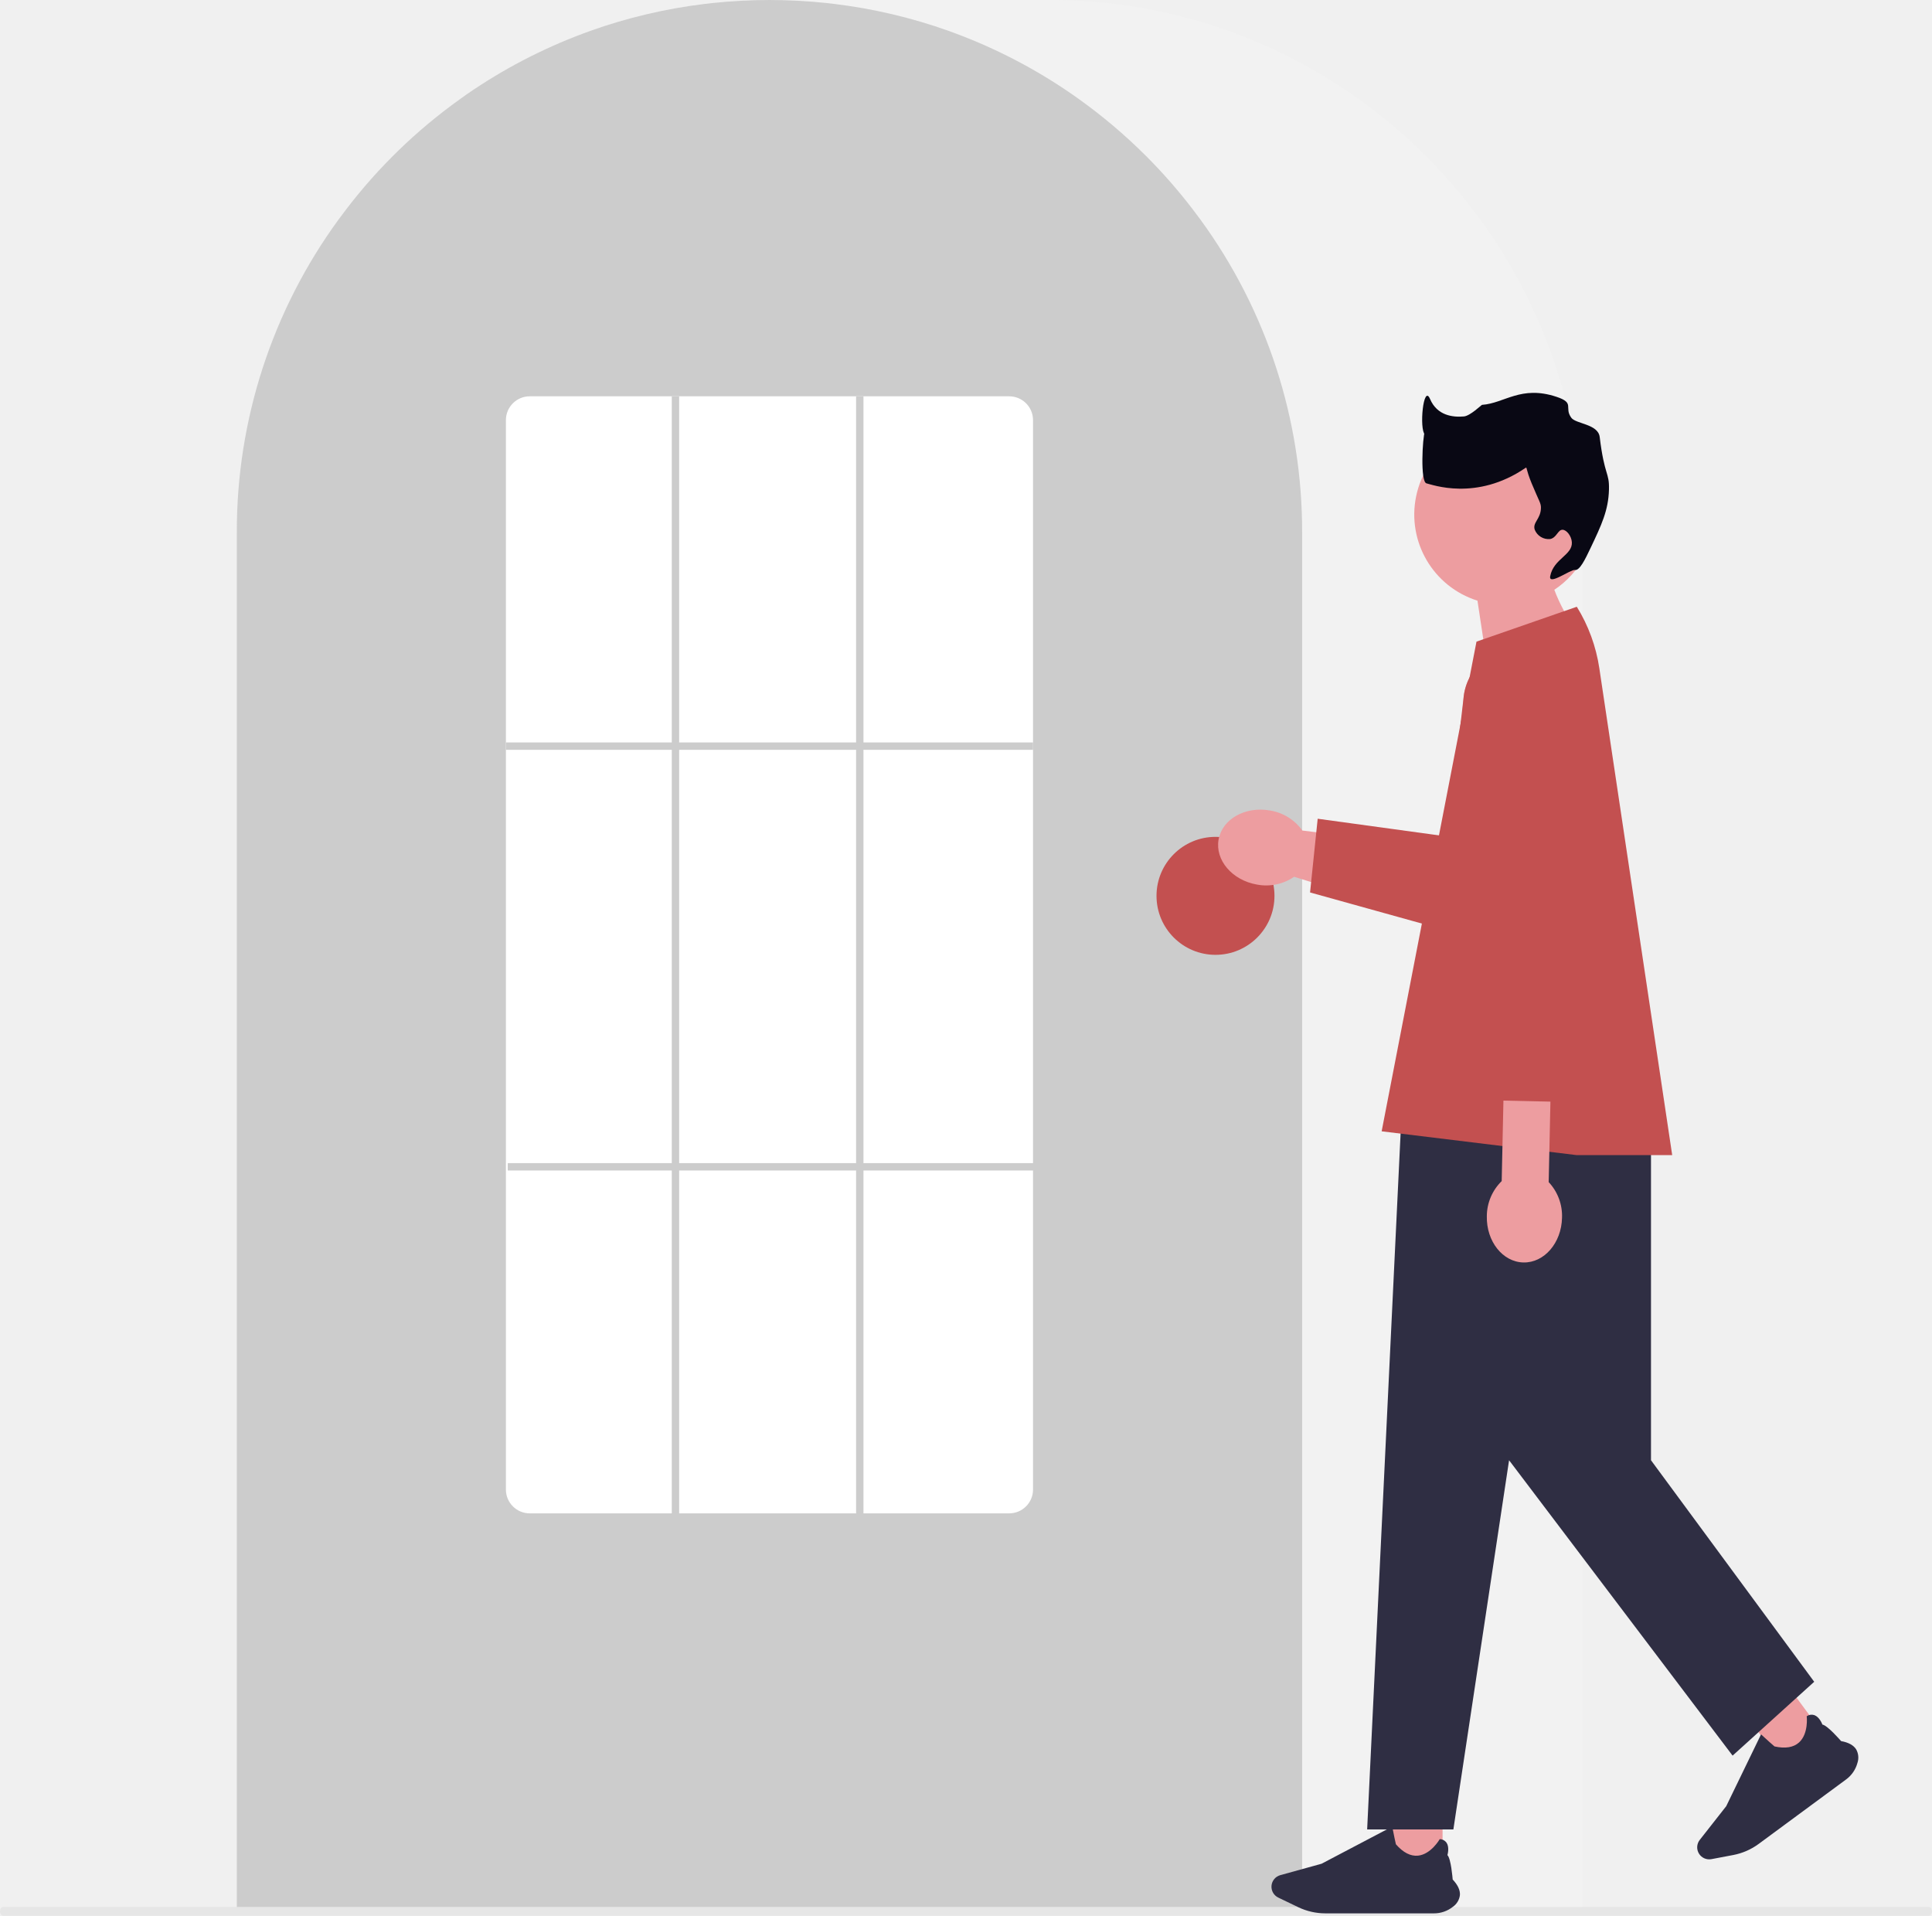
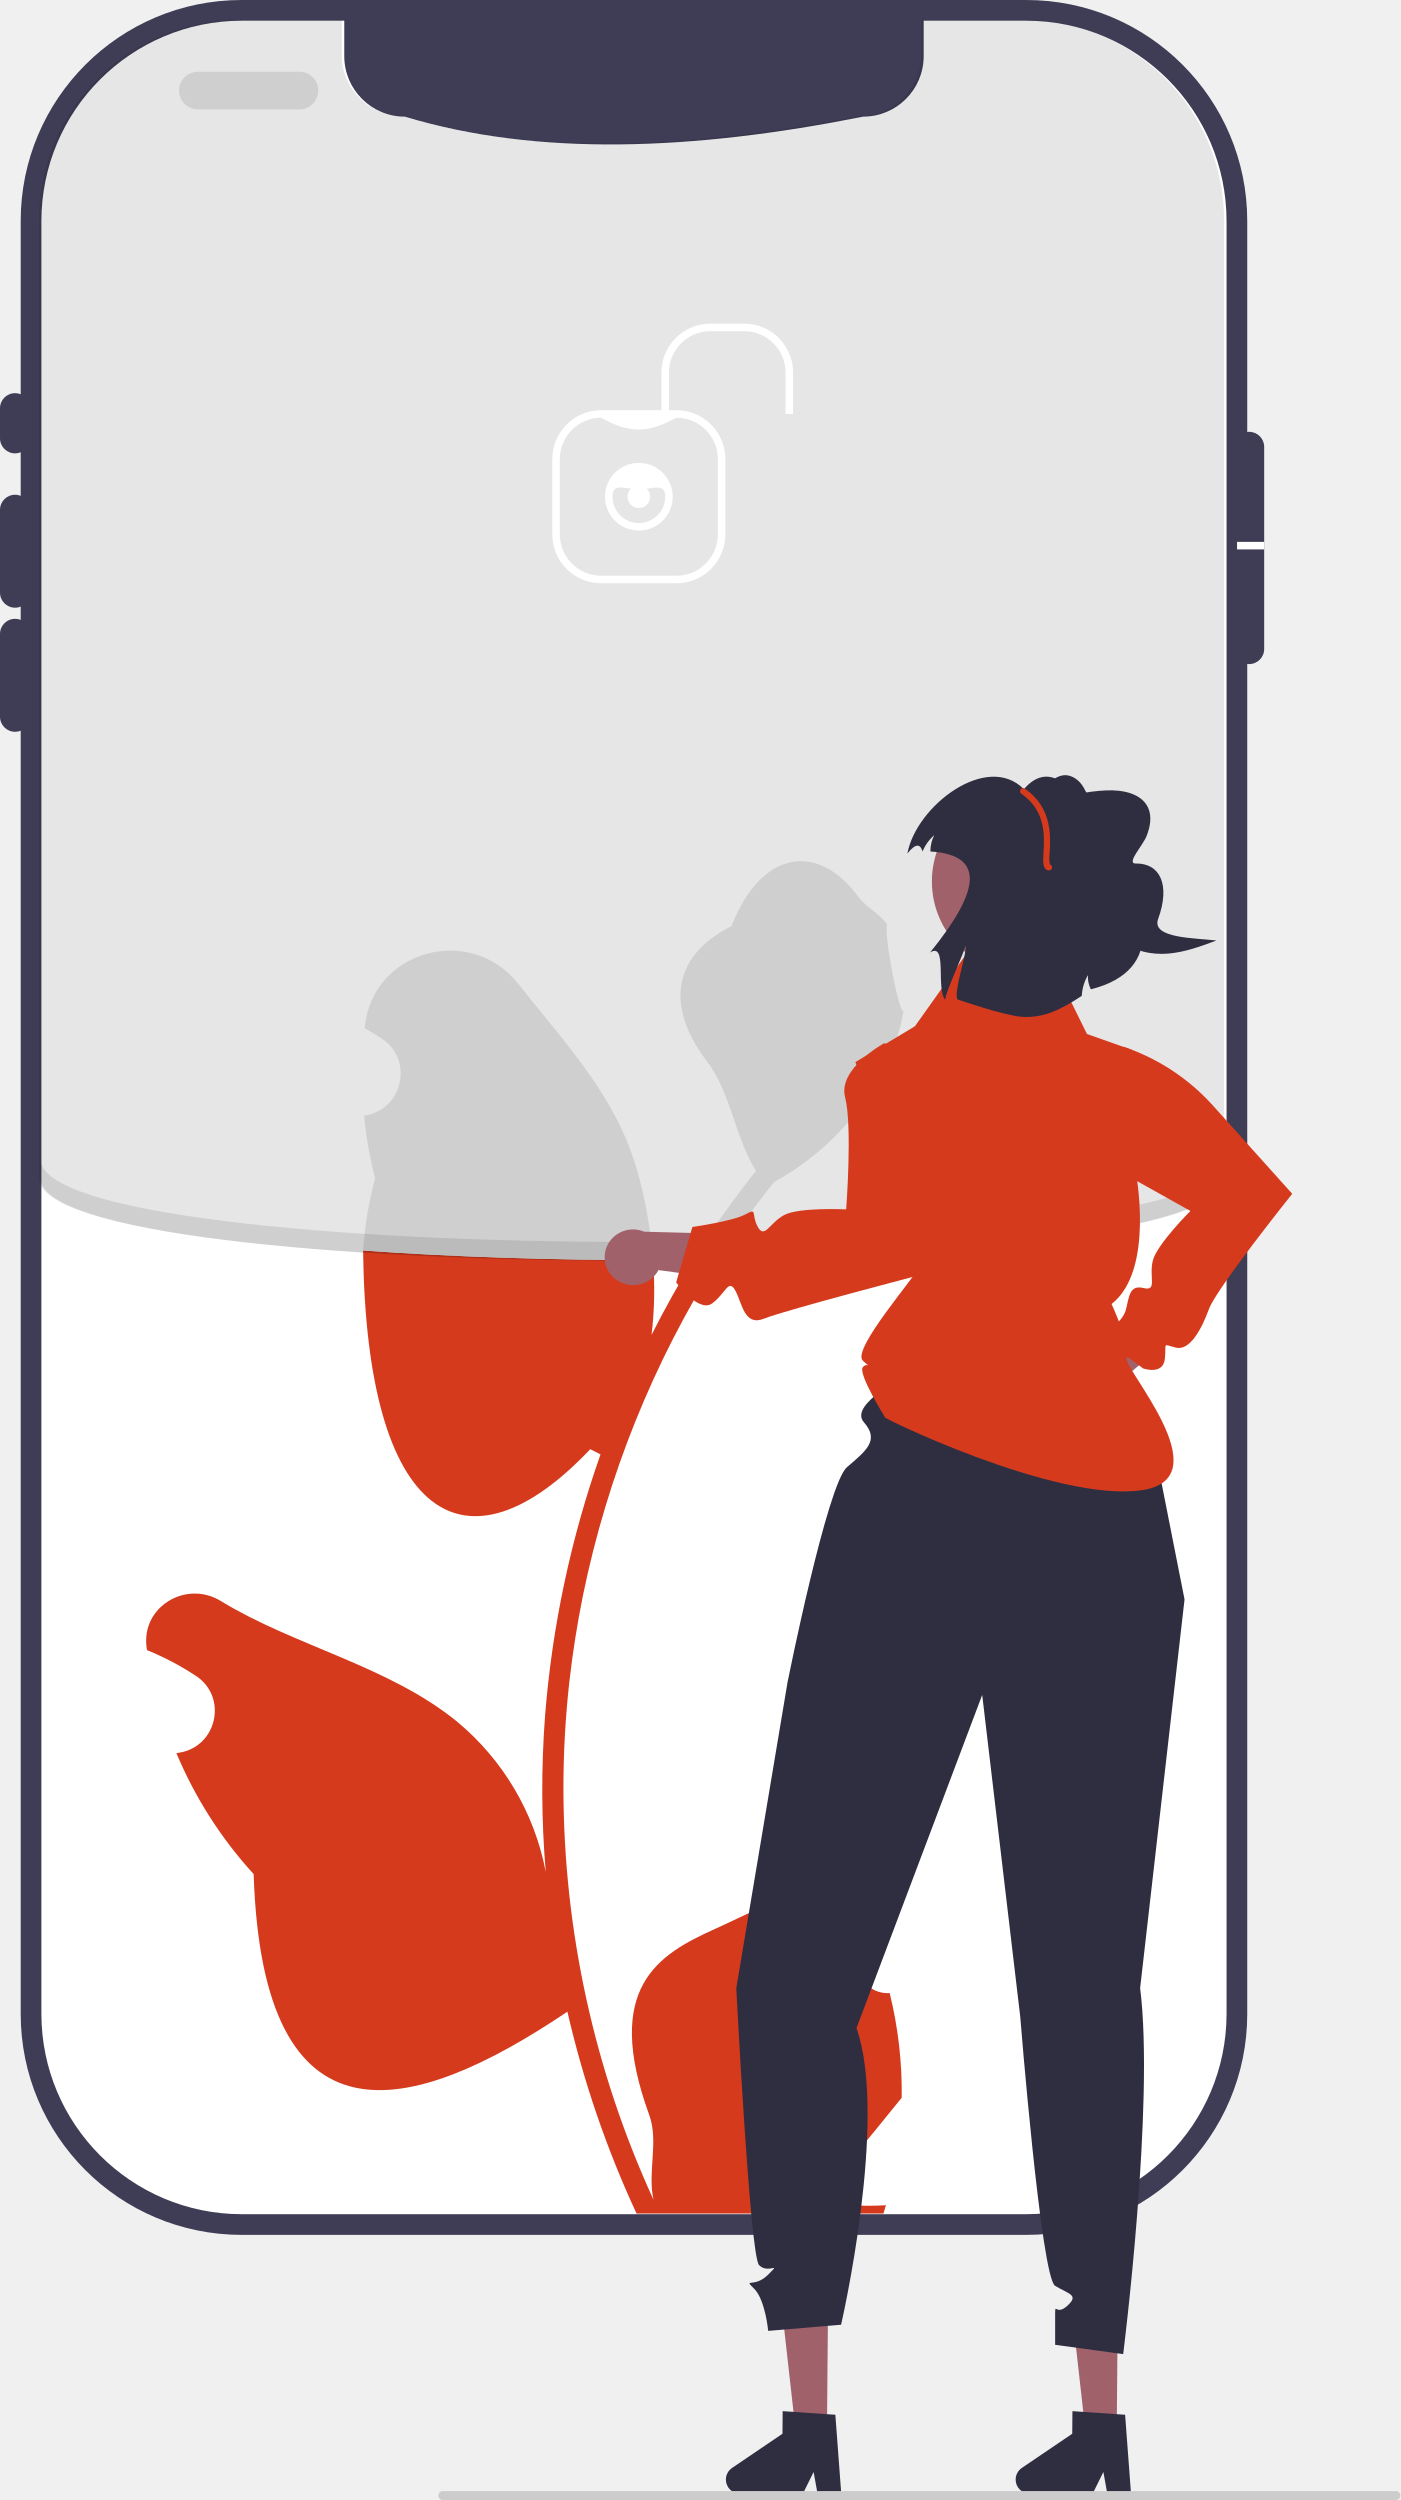
- <svg xmlns="http://www.w3.org/2000/svg" width="800.012" height="793.179" viewBox="0 0 800.012 793.179" role="img" artist="Katerina Limpitsouni" source="https://undraw.co/">
-   <g transform="translate(-571.203 -218.417)">
-     <path d="M981.632,982.127H424.5V410.494c0-121.619,98.944-220.563,220.563-220.563H761.069c121.619,0,220.563,98.944,220.563,220.563Z" transform="translate(244.764 28.486)" fill="#f2f2f2" />
-     <path d="M865.627,982.125H424.5V410.492a218.856,218.856,0,0,1,42.122-129.658c1.013-1.381,2.024-2.744,3.066-4.092a220.511,220.511,0,0,1,46.943-45.564c1.007-.733,2.018-1.453,3.044-2.173a220.046,220.046,0,0,1,48.039-25.123c1.009-.382,2.036-.765,3.063-1.133a219.832,219.832,0,0,1,47.484-11.2c1-.137,2.035-.244,3.065-.352a223.293,223.293,0,0,1,47.479,0c1.028.107,2.059.215,3.074.353a219.788,219.788,0,0,1,47.471,11.2c1.027.367,2.055.75,3.066,1.134A219.5,219.5,0,0,1,769.9,228.635c1.025.7,2.051,1.424,3.062,2.144a222.832,222.832,0,0,1,28.06,23.757,220.263,220.263,0,0,1,19.423,22.21c1.039,1.344,2.049,2.707,3.061,4.086a218.858,218.858,0,0,1,42.124,129.66Z" transform="translate(244.764 28.488)" fill="#ccc" />
-     <circle cx="24.422" cy="24.422" r="24.422" transform="translate(1050.098 564.909)" fill="#c35050" />
-     <path d="M1064.222,710.828H266.783c-.71,0-1.286-.814-1.286-1.817s.576-1.818,1.286-1.818h797.439c.71,0,1.286.814,1.286,1.818S1064.933,710.828,1064.222,710.828Z" transform="translate(305.707 300.768)" fill="#e6e6e6" />
-     <path d="M705.852,759.927H507.422a9.869,9.869,0,0,1-9.922-9.792V307.223a9.869,9.869,0,0,1,9.921-9.792H705.852a9.869,9.869,0,0,1,9.921,9.792V750.135a9.869,9.869,0,0,1-9.922,9.792Z" transform="translate(283.19 85.073)" fill="#fff" />
-     <rect width="218.274" height="3.053" transform="translate(780.69 525.816)" fill="#ccc" />
-     <rect width="218.274" height="3.053" transform="translate(781.453 699.995)" fill="#ccc" />
-     <rect width="3.053" height="464.023" transform="translate(849.378 382.505)" fill="#ccc" />
-     <rect width="3.053" height="464.023" transform="translate(925.697 382.505)" fill="#ccc" />
-     <g transform="translate(1075.599 381.07)">
-       <path d="M532.06,220.925a23,23,0,0,1-.621,5.294l-17.588,74.846a19.759,19.759,0,0,1-23.787,14.714l-70.488-21.872-3.442-1.063a20.41,20.41,0,0,1-15.462,3.21c-10.231-1.81-17.314-10.136-15.82-18.609s11-13.862,21.23-12.062a20.45,20.45,0,0,1,13.441,8.294l.052.01.179.032,61.352,7.589,5.157-62.226a22.937,22.937,0,0,1,45.8,1.842Z" transform="translate(-384.654 -92.478)" fill="#ed9da0" />
-       <path d="M523.778,220.925a23,23,0,0,1-.621,5.294l-14.431,78a19.759,19.759,0,0,1-23.787,14.714l-70.488-19.6,3.158-30.523h0l53.679,7.368,6.694-57.1a22.937,22.937,0,0,1,45.8,1.842Z" transform="translate(-376.371 -92.478)" fill="#c35050" />
-       <rect width="21.152" height="21.152" transform="translate(221.929 552.023) rotate(-36.399)" fill="#ed9da0" />
-       <path d="M601.519,570.531l-36.191,26.681a25.93,25.93,0,0,1-10.5,4.579l-9.036,1.712a4.978,4.978,0,0,1-4.842-7.965l10.957-13.956,14.423-29.737.083.076c2.085,1.906,5.251,4.772,5.488,4.912,4.454.986,7.875.432,10.167-1.646,4-3.624,3.193-10.733,3.184-10.8l-.007-.055.047-.028a3.561,3.561,0,0,1,3.119-.427c2.082.76,3.168,3.492,3.324,3.911,2.032.285,7.318,6.345,7.743,6.836,3.041.551,5.135,1.693,6.223,3.393a6.917,6.917,0,0,1,.548,5.635A12.556,12.556,0,0,1,601.519,570.531Z" transform="translate(-341.504 3.596)" fill="#2f2e43" />
-       <rect width="21.152" height="21.152" transform="translate(71.799 589.151)" fill="#ed9da0" />
-       <path d="M469.188,615.868H424.225a25.933,25.933,0,0,1-11.168-2.545l-8.289-3.984a4.978,4.978,0,0,1,.829-9.284l17.1-4.732,29.255-15.377.022.111c.547,2.771,1.395,6.957,1.5,7.211,3,3.437,6.082,5.021,9.16,4.708,5.369-.544,8.938-6.744,8.974-6.807l.027-.048.055.006a3.561,3.561,0,0,1,2.764,1.507c1.225,1.847.478,4.691.355,5.12,1.467,1.435,2.125,9.45,2.176,10.1,2.121,2.248,3.129,4.409,3,6.424a6.918,6.918,0,0,1-2.9,4.861,12.557,12.557,0,0,1-7.893,2.733Z" transform="translate(-379.847 13.676)" fill="#2f2e43" />
-       <path d="M550.486,317.714H449.111L432.951,654.023h35.7l23.066-152.868,92.559,122.294,33.792-30.574-67.584-91.721Z" transform="translate(-371.229 -59.214)" fill="#2f2e43" />
-       <path d="M522.94,162.995a37.361,37.361,0,1,0-48.555,35.653l7.223,47.733,36.82-30.683s-7.954-10.131-12.22-21.556A37.321,37.321,0,0,0,522.94,162.995Z" transform="translate(-366.985 -112.605)" fill="#ed9da0" />
-       <path d="M524.276,281.639l16.557,48.79-93.675-1.053,13.967-44.58Z" transform="translate(-367.28 -69.241)" fill="#ed9da0" />
-       <path d="M518.46,184.739l-41.541,14.442L437.647,401.925l80.814,9.867h39.5l-30.18-201.615a67.286,67.286,0,0,0-9.323-25.438h0Z" transform="translate(-369.923 -96.176)" fill="#c35050" />
-       <path d="M497.342,378.487l.723-33.325-19.458-.422-.723,33.325a20.428,20.428,0,0,0-6.155,14.543c-.225,10.388,6.561,18.96,15.158,19.147s15.749-8.083,15.974-18.471a20.428,20.428,0,0,0-5.519-14.8Z" transform="translate(-360.452 -51.702)" fill="#ed9da0" />
-       <path d="M421.883,197.209c1.943.331,4.223-4.377,6.4-8.963,4.562-9.6,7.462-15.7,7.682-24.328.188-7.352-1.854-5.422-3.841-21.767-.655-5.391-9.865-5.381-11.74-7.941-3.166-4.324,1.692-6.107-6.186-8.7-14.756-4.865-21.428,2.693-30.8,3.344-.237.016-4.882,4.56-7.477,4.795-4.546.412-11.1-.3-14.043-7.222-2.749-6.476-4.57,12.448-2.113,14.789a49.753,49.753,0,0,1,5.776,7.342c.1.411-4.331-12.944-5.776-8.99-1.04,2.845-1.991,21.244.654,21.794,2.212.46,20.594,7.52,40.974-6.4.723-.494.04.294,2.561,6.4,3.179,7.7,3.9,8.121,3.841,10.243-.12,4.593-3.569,5.946-2.561,8.963a6.2,6.2,0,0,0,6.4,3.841c2.7-.558,3.165-3.9,5.122-3.841,1.676.051,3.664,2.575,3.841,5.122.373,5.366-7.571,6.842-8.963,14.085-.786,4.088,8.458-2.865,10.243-2.561Z" transform="translate(-274.113 -123.882)" fill="#090814" />
-     </g>
-   </g>
+ <svg xmlns="http://www.w3.org/2000/svg" width="372.193" height="664.464" viewBox="0 0 372.193 664.464" role="img" artist="Katerina Limpitsouni" source="https://undraw.co/">
+   <rect x="5.5" width="326" height="594" rx="58.728" fill="#3f3d56" />
+   <path d="M739.904,176.5v476.54a53.292,53.292,0,0,1-53.23,53.23h-208.54a53.292,53.292,0,0,1-53.23-53.23v-476.54a53.292,53.292,0,0,1,53.23-53.23h27.27v9.42a16.081,16.081,0,0,0,16.08,16.08c35.305,10.665,76.747,9,121.84,0a16.081,16.081,0,0,0,16.08-16.08v-9.42h27.27A53.292,53.292,0,0,1,739.904,176.5Z" transform="translate(-413.9033 -117.768)" fill="#fff" />
+   <path d="M417.903,238.268a4.005,4.005,0,0,1-4-4v-8a4,4,0,1,1,8,0v8A4.005,4.005,0,0,1,417.903,238.268Z" transform="translate(-413.9033 -117.768)" fill="#3f3d56" />
+   <path d="M417.903,279.289a4.005,4.005,0,0,1-4-4l0-22.021a4,4,0,1,1,8,0l0,22.021A4.005,4.005,0,0,1,417.903,279.289Z" transform="translate(-413.9033 -117.768)" fill="#3f3d56" />
+   <path d="M417.903,312.268a4.005,4.005,0,0,1-4-4V286.247a4,4,0,0,1,8,0V308.268A4.005,4.005,0,0,1,417.903,312.268Z" transform="translate(-413.9033 -117.768)" fill="#3f3d56" />
+   <path d="M745.905,232.54a3.997,3.997,0,0,0-4,3.99v53.74a4,4,0,0,0,8,0V236.53A4.003,4.003,0,0,0,745.905,232.54Z" transform="translate(-413.9033 -117.768)" fill="#3f3d56" />
+   <path d="M493.489,146.841h-27a5,5,0,0,1,0-10h27a5,5,0,0,1,0,10Z" transform="translate(-413.9033 -117.768)" fill="#e6e6e6" />
+   <path d="M650.362,647.495c-7.524.471-11.683-8.877-5.99-14.326.208-.828.358-1.423.566-2.251q-.112-.271-.225-.541c-7.609-18.144-23.017-7.958-40.943.152-14.785,6.689-29.687,15.404-17.321,49.336,2.597,7.128-.518,15.196,1.153,22.583A263.258,263.258,0,0,1,563.655,593.109a254.101,254.101,0,0,1,1.576-28.347q1.306-11.574,3.623-22.983a267.545,267.545,0,0,1,35.917-89.193q-3.296.044-6.602.071-5.95,9.715-11.089,19.891a100.252,100.252,0,0,0,.385-19.849c-26.731-.01-53.442-.865-77.058-2.565.896,72.379,27.613,87.472,60.376,52.807.917.47,1.812.941,2.729,1.388a273.582,273.582,0,0,0-14.726,69.302,259.474,259.474,0,0,0,.188,41.896q-.035-.247-.071-.494a68.565,68.565,0,0,0-23.407-39.591C517.484,560.646,492.036,555.197,472.603,543.303c-9.354-5.725-21.341,1.673-19.708,12.518q.039.26.079.519a75.332,75.332,0,0,1,8.445,4.069q2.341,1.321,4.584,2.804c8.521,5.635,5.576,18.844-4.52,20.402l-.229.035c-.165.024-.306.047-.47.071a111.645,111.645,0,0,0,20.536,32.157c2.409,74.338,41.522,64.752,83.369,36.58h.024a273.503,273.503,0,0,0,18.372,53.635h65.632c.235-.729.447-1.482.659-2.211a74.578,74.578,0,0,1-18.161-1.082c4.87-5.975,9.739-11.998,14.608-17.973a4.089,4.089,0,0,0,.306-.353c2.47-3.058,4.964-6.093,7.434-9.151l.001-.004a109.228,109.228,0,0,0-3.201-27.825Z" transform="translate(-413.9033 -117.768)" fill="#d63a1d" />
+   <path d="M580.427,420.796c-6.367-15.36-18.301-28.296-28.811-41.575-12.624-15.95-38.51-8.989-40.734,11.23q-.032.294-.063.587,2.342,1.321,4.584,2.804c8.521,5.635,5.576,18.844-4.52,20.402l-.229.035a111.551,111.551,0,0,0,2.94,16.679,101.224,101.224,0,0,0-3.19,19.177c23.616,1.7,50.328,2.555,77.058,2.565C586.598,440.943,583.984,429.367,580.427,420.796Z" transform="translate(-413.9033 -117.768)" fill="#e6e6e6" />
+   <path d="M649.141,401.33a54.06,54.06,0,0,0,4.917-14.773c-1.435.188-5.411-21.666-4.328-23.007-2-3.035-5.579-4.543-7.763-7.504-10.862-14.727-25.827-12.155-33.639,7.857-16.689,8.423-16.851,22.392-6.61,35.827,6.515,8.547,7.41,20.113,13.127,29.264-.588.753-1.2,1.482-1.788,2.235a263.619,263.619,0,0,0-16.886,24.429q3.306-.027,6.602-.071a259.313,259.313,0,0,1,16.894-23.675A70.871,70.871,0,0,0,649.141,401.33Z" transform="translate(-413.9033 -117.768)" fill="#e6e6e6" />
+   <path d="M739.242,176.284v254.54c0,29.35-315,29.35-315,0v-254.54a53.292,53.292,0,0,1,53.23-53.23h27.27v9.42a16.081,16.081,0,0,0,16.08,16.08c33.805,10.617,75.539,8.869,121.84,0a16.081,16.081,0,0,0,16.08-16.08v-9.42h27.27A53.292,53.292,0,0,1,739.242,176.284Z" transform="translate(-413.9033 -117.768)" opacity="0.1" />
+   <path d="M611.695,203.79h-9a13.014,13.014,0,0,0-13,13v10h-16a13.014,13.014,0,0,0-13,13v20a13.014,13.014,0,0,0,13,13h20a13.014,13.014,0,0,0,13-13v-20a13.014,13.014,0,0,0-13-13h-2v-10a11.012,11.012,0,0,1,11-11h9a11.012,11.012,0,0,1,11,11v11h2v-11A13.014,13.014,0,0,0,611.695,203.79Zm-7,36v20a11.012,11.012,0,0,1-11,11h-20a11.012,11.012,0,0,1-11-11v-20a11.012,11.012,0,0,1,11-11c9.469,5.509,14.686,2.66,20,0A11.012,11.012,0,0,1,604.695,239.79Z" transform="translate(-413.9033 -117.768)" fill="#fff" />
+   <path d="M583.695,258.79a9,9,0,1,0-9-9A9.01,9.01,0,0,0,583.695,258.79Zm0-11c3.86,0,7-1.86,7,2a7,7,0,1,1-14,0C576.695,245.93,579.835,247.79,583.695,247.79Z" transform="translate(-413.9033 -117.768)" fill="#fff" />
+   <circle cx="169.791" cy="132.022" r="3" fill="#fff" />
+   <rect x="328.791" y="144.022" width="7.21" height="2" fill="#fff" />
+   <path d="M424.695,425.843v5c0,29.35,315,29.35,315,0v-5C739.695,455.193,424.695,455.193,424.695,425.843Z" transform="translate(-413.9033 -117.768)" opacity="0.1" />
+   <path d="M702.922,497.386a7.665,7.665,0,0,0,6.019-8.835,7.353,7.353,0,0,0-.327-1.171l20.489-17.183-5.061-13.464-25.522,26.573a7.644,7.644,0,0,0-4.326,8.268,7.315,7.315,0,0,0,8.531,5.851h0Q702.824,497.407,702.922,497.386Z" transform="translate(-413.9033 -117.768)" fill="#a0616a" />
+   <path d="M712.57,395.996l-8.125,6.479s-9.71,17.653-2.75,21.315,28.598,15.838,28.598,15.838-8.943,8.902-9.997,13.226,1.28,8.166-2.426,7.261-3.811,2.04-4.716,5.746-6.931,7.119-6.931,7.119L717.742,481.48s5.332,1.883,5.769-2.591-.777-3.843,2.929-2.939,6.829-4.895,8.803-10.304S757.357,435.064,757.357,435.064l-21.071-23.448a55.998,55.998,0,0,0-23.716-15.619Z" transform="translate(-413.9033 -117.768)" fill="#d63a1d" />
+   <polygon points="296.815 645.673 288.426 645.602 284.713 612.491 297.094 612.596 296.815 645.673" fill="#a0616a" />
+   <path d="M683.848,776.78a3.755,3.755,0,0,0,3.718,3.783l16.679.139,2.92-5.918,1.072,5.949,6.293.057-1.589-21.217-2.189-.146-8.931-.616-2.881-.193-.051,6.003-13.398,9.087A3.749,3.749,0,0,0,683.848,776.78Z" transform="translate(-413.9033 -117.768)" fill="#2f2e41" />
+   <polygon points="219.799 645.673 211.411 645.602 207.697 612.491 220.078 612.596 219.799 645.673" fill="#a0616a" />
+   <path d="M606.833,776.78a3.755,3.755,0,0,0,3.718,3.783l16.679.139,2.92-5.918,1.072,5.949,6.293.057-1.589-21.217-2.189-.146-8.931-.616-2.881-.193-.051,6.003-13.398,9.087A3.749,3.749,0,0,0,606.833,776.78Z" transform="translate(-413.9033 -117.768)" fill="#2f2e41" />
+   <path d="M655.406,483.055s-16.108,7.935-11.908,12.711.748,7.477-4.486,11.964-15.771,57.04-15.771,57.04l-13.644,81.409s3.62,71.084,6.05,73.616,6.168-1.207,2.429,2.532-6.73.748-3.739,3.739,3.739,11.216,3.739,11.216l19.376-1.633s12.612-54.639,4.095-78.844l33.412-88.545,10.101,85.437s5.545,69.378,9.283,71.621,6.432,2.394,3.216,5.31-3.216-1.571-3.216,2.915v7.441l18.087,2.483s8.401-66.511,4.504-97.287L728.738,542.873l-9.196-46.553-9.497-12.517Z" transform="translate(-413.9033 -117.768)" fill="#2f2e41" />
+   <path d="M577.677,457.876a7.665,7.665,0,0,0,10.585-1.503,7.354,7.354,0,0,0,.645-1.03l26.501,3.57,6.543-12.81-36.832-.965a7.644,7.644,0,0,0-9.025,2.372,7.315,7.315,0,0,0,1.421,10.247l0,0Q577.595,457.818,577.677,457.876Z" transform="translate(-413.9033 -117.768)" fill="#a0616a" />
+   <path d="M659.114,396.713l-10.262-1.641s-12.316,6.724-10.334,14.335.285,29.795.285,29.795-12.603-.613-16.51,1.52-5.173,6.446-7.001,3.098.099-5.125-3.249-3.297-14.105,3.355-14.105,3.355l-4.324,14.724s6.008,8.261,9.609,5.571,4.31-6.7,6.138-3.351,2.338,9.589,7.665,7.405,43.379-12.094,43.379-12.094l4.599-45.974Z" transform="translate(-413.9033 -117.768)" fill="#d63a1d" />
+   <path d="M649.099,494.406s-7.245-11.563-5.866-13.259,3.107,1.235,0-1.726,14.317-22.721,15.461-25.632S641.254,400.058,641.254,400.058l15.829-9.533,13.378-18.821,23.926,3.828,8.418,17.064L714.695,396.79l1,1v31s5.292,26.461-6.351,35.57c0,0,5.555,12.101,4.06,14.344s25.393,31.719,4.291,35.086C694.581,517.478,645.277,493.099,649.099,494.406Z" transform="translate(-413.9033 -117.768)" fill="#d63a1d" />
+   <path d="M530.427,781.042a1.186,1.186,0,0,0,1.19,1.19h253.29a1.19,1.19,0,1,0,0-2.38h-253.29A1.187,1.187,0,0,0,530.427,781.042Z" transform="translate(-413.9033 -117.768)" fill="#ccc" />
+   <circle cx="272.045" cy="234.283" r="24.363" fill="#a0616a" />
+   <path d="M704.774,334.04c-.251-2.193-1.753-4.903-2.799-6.846s-3.064-3.531-5.267-3.395a5.618,5.618,0,0,0-4.304,2.925,11.781,11.781,0,0,0-1.339,5.201,27.241,27.241,0,0,0,8.858,21.691c1.708,1.531,3.762,2.894,6.056,2.946a7.811,7.811,0,0,0,5.532-2.488c3.712-3.717,4.273-9.828,2.291-14.693s-2.867-6.758-7.398-9.415" transform="translate(-413.9033 -117.768)" fill="#2f2e41" />
+   <path d="M670.549,369.08c.407,2.168-3.341,12.476-2.143,14.334,0,0,12.404,4.308,17.146,4.618,5.794.375,10.454-2.002,15.873-5.579a12.166,12.166,0,0,1,1.638-5.509,7.371,7.371,0,0,0,.766,3.765c20.296-5.042,15.327-23.255,3.069-31.788l-8.149-18.742c2.445.815-4.935-11.776-12.717-2.657-9.738-9.917-28.602,4.36-30.966,17.113,2.274-2.879,3.459-2.539,4.042-.554a11.225,11.225,0,0,1,3.096-4.327,9.382,9.382,0,0,0-1.01,4.327c15.361.953,12.502,11.316-.088,26.84,4.656-2.898,1.514,9.591,4,12.576C665.227,381.409,670.109,371.109,670.549,369.08Z" transform="translate(-413.9033 -117.768)" fill="#2f2e41" />
+   <path d="M692.716,349.121a.815.815,0,0,0,.222-1.599,9.872,9.872,0,0,1-.056-3.035c.265-4.501.709-12.035-6.605-17.121a.815.815,0,0,0-.93,1.338c6.564,4.564,6.17,11.258,5.909,15.687-.149,2.532-.257,4.361,1.279,4.709A.809.809,0,0,0,692.716,349.121Z" transform="translate(-413.9033 -117.768)" fill="#d63a1d" />
+   <path d="M692.336,331.311A45.962,45.962,0,0,1,707.987,327.842c4.267-.181,9.359.771,11.093,4.674,1.052,2.368.492,5.143-.471,7.549s-5.462,7.262-2.871,7.209c6.507-.133,9.284,5.685,5.983,14.727-1.914,5.244,9.964,5.042,15.501,5.744-4.161,1.544-8.385,3.102-12.807,3.472s-9.145-.591-12.447-3.556c-3.573-3.209-4.946-8.192-5.554-12.956s-.639-9.67-2.254-14.192-5.324-8.735-10.109-9.136" transform="translate(-413.9033 -117.768)" fill="#2f2e41" />
</svg>
